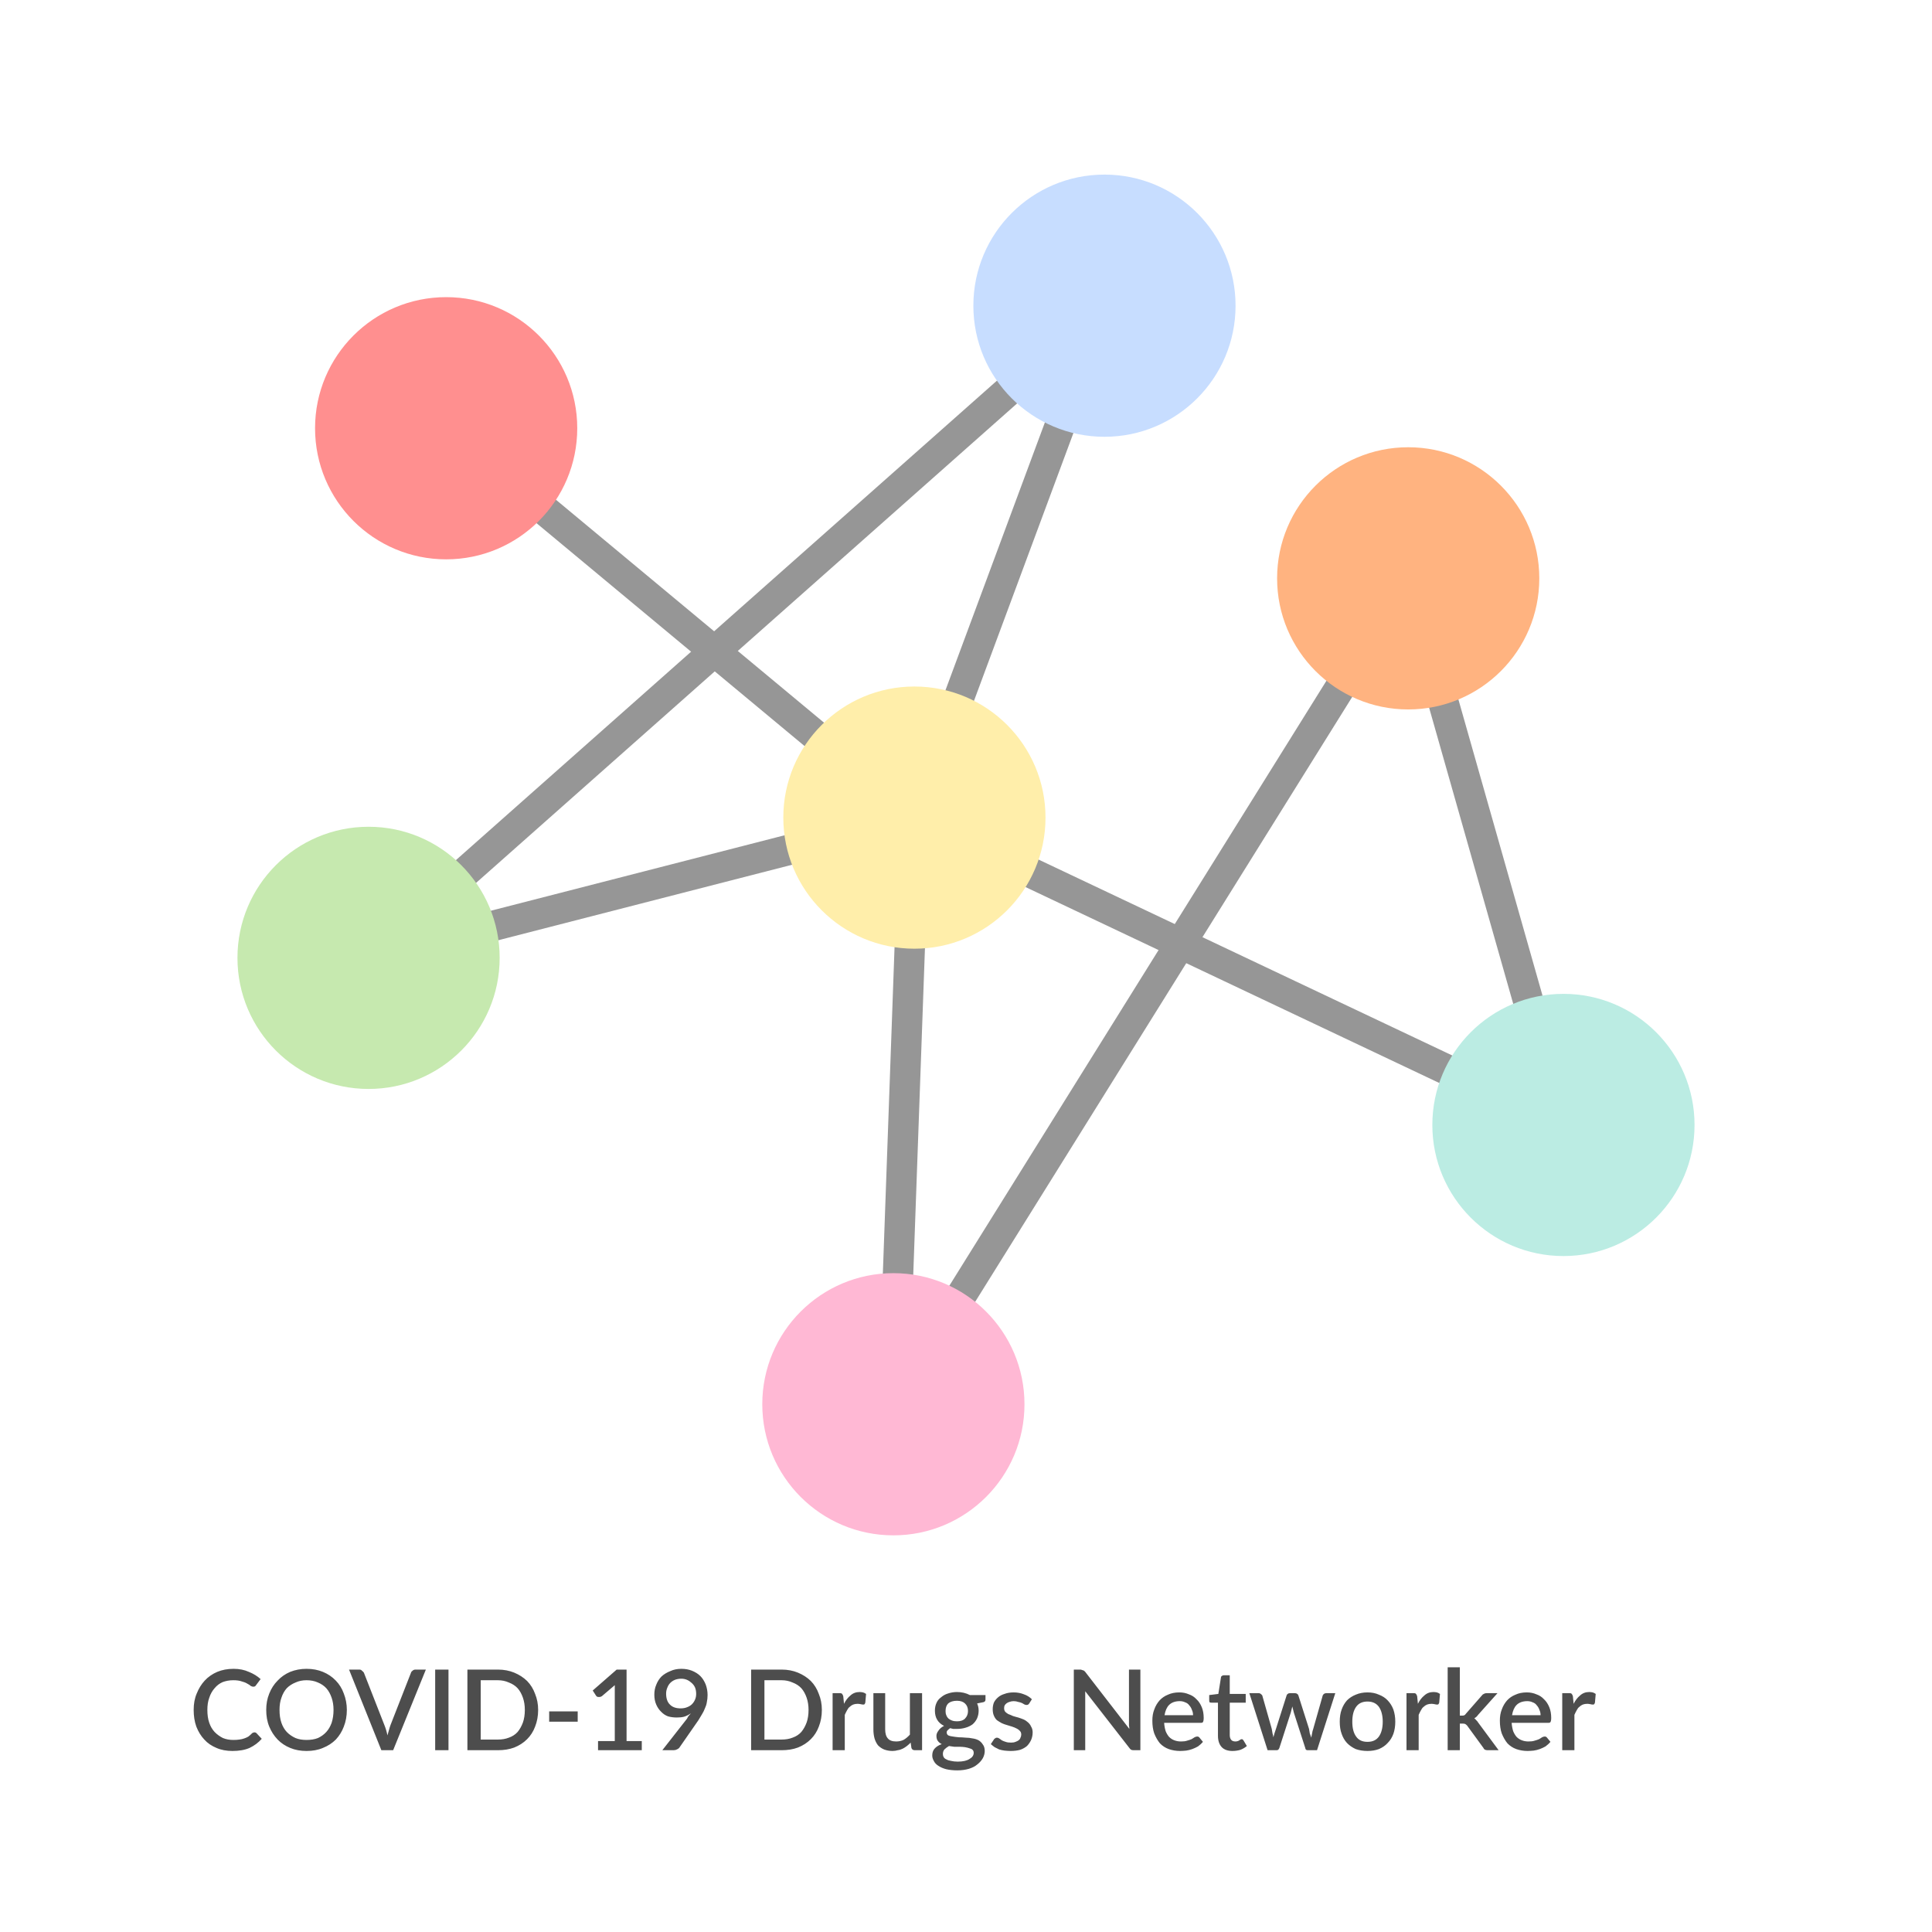
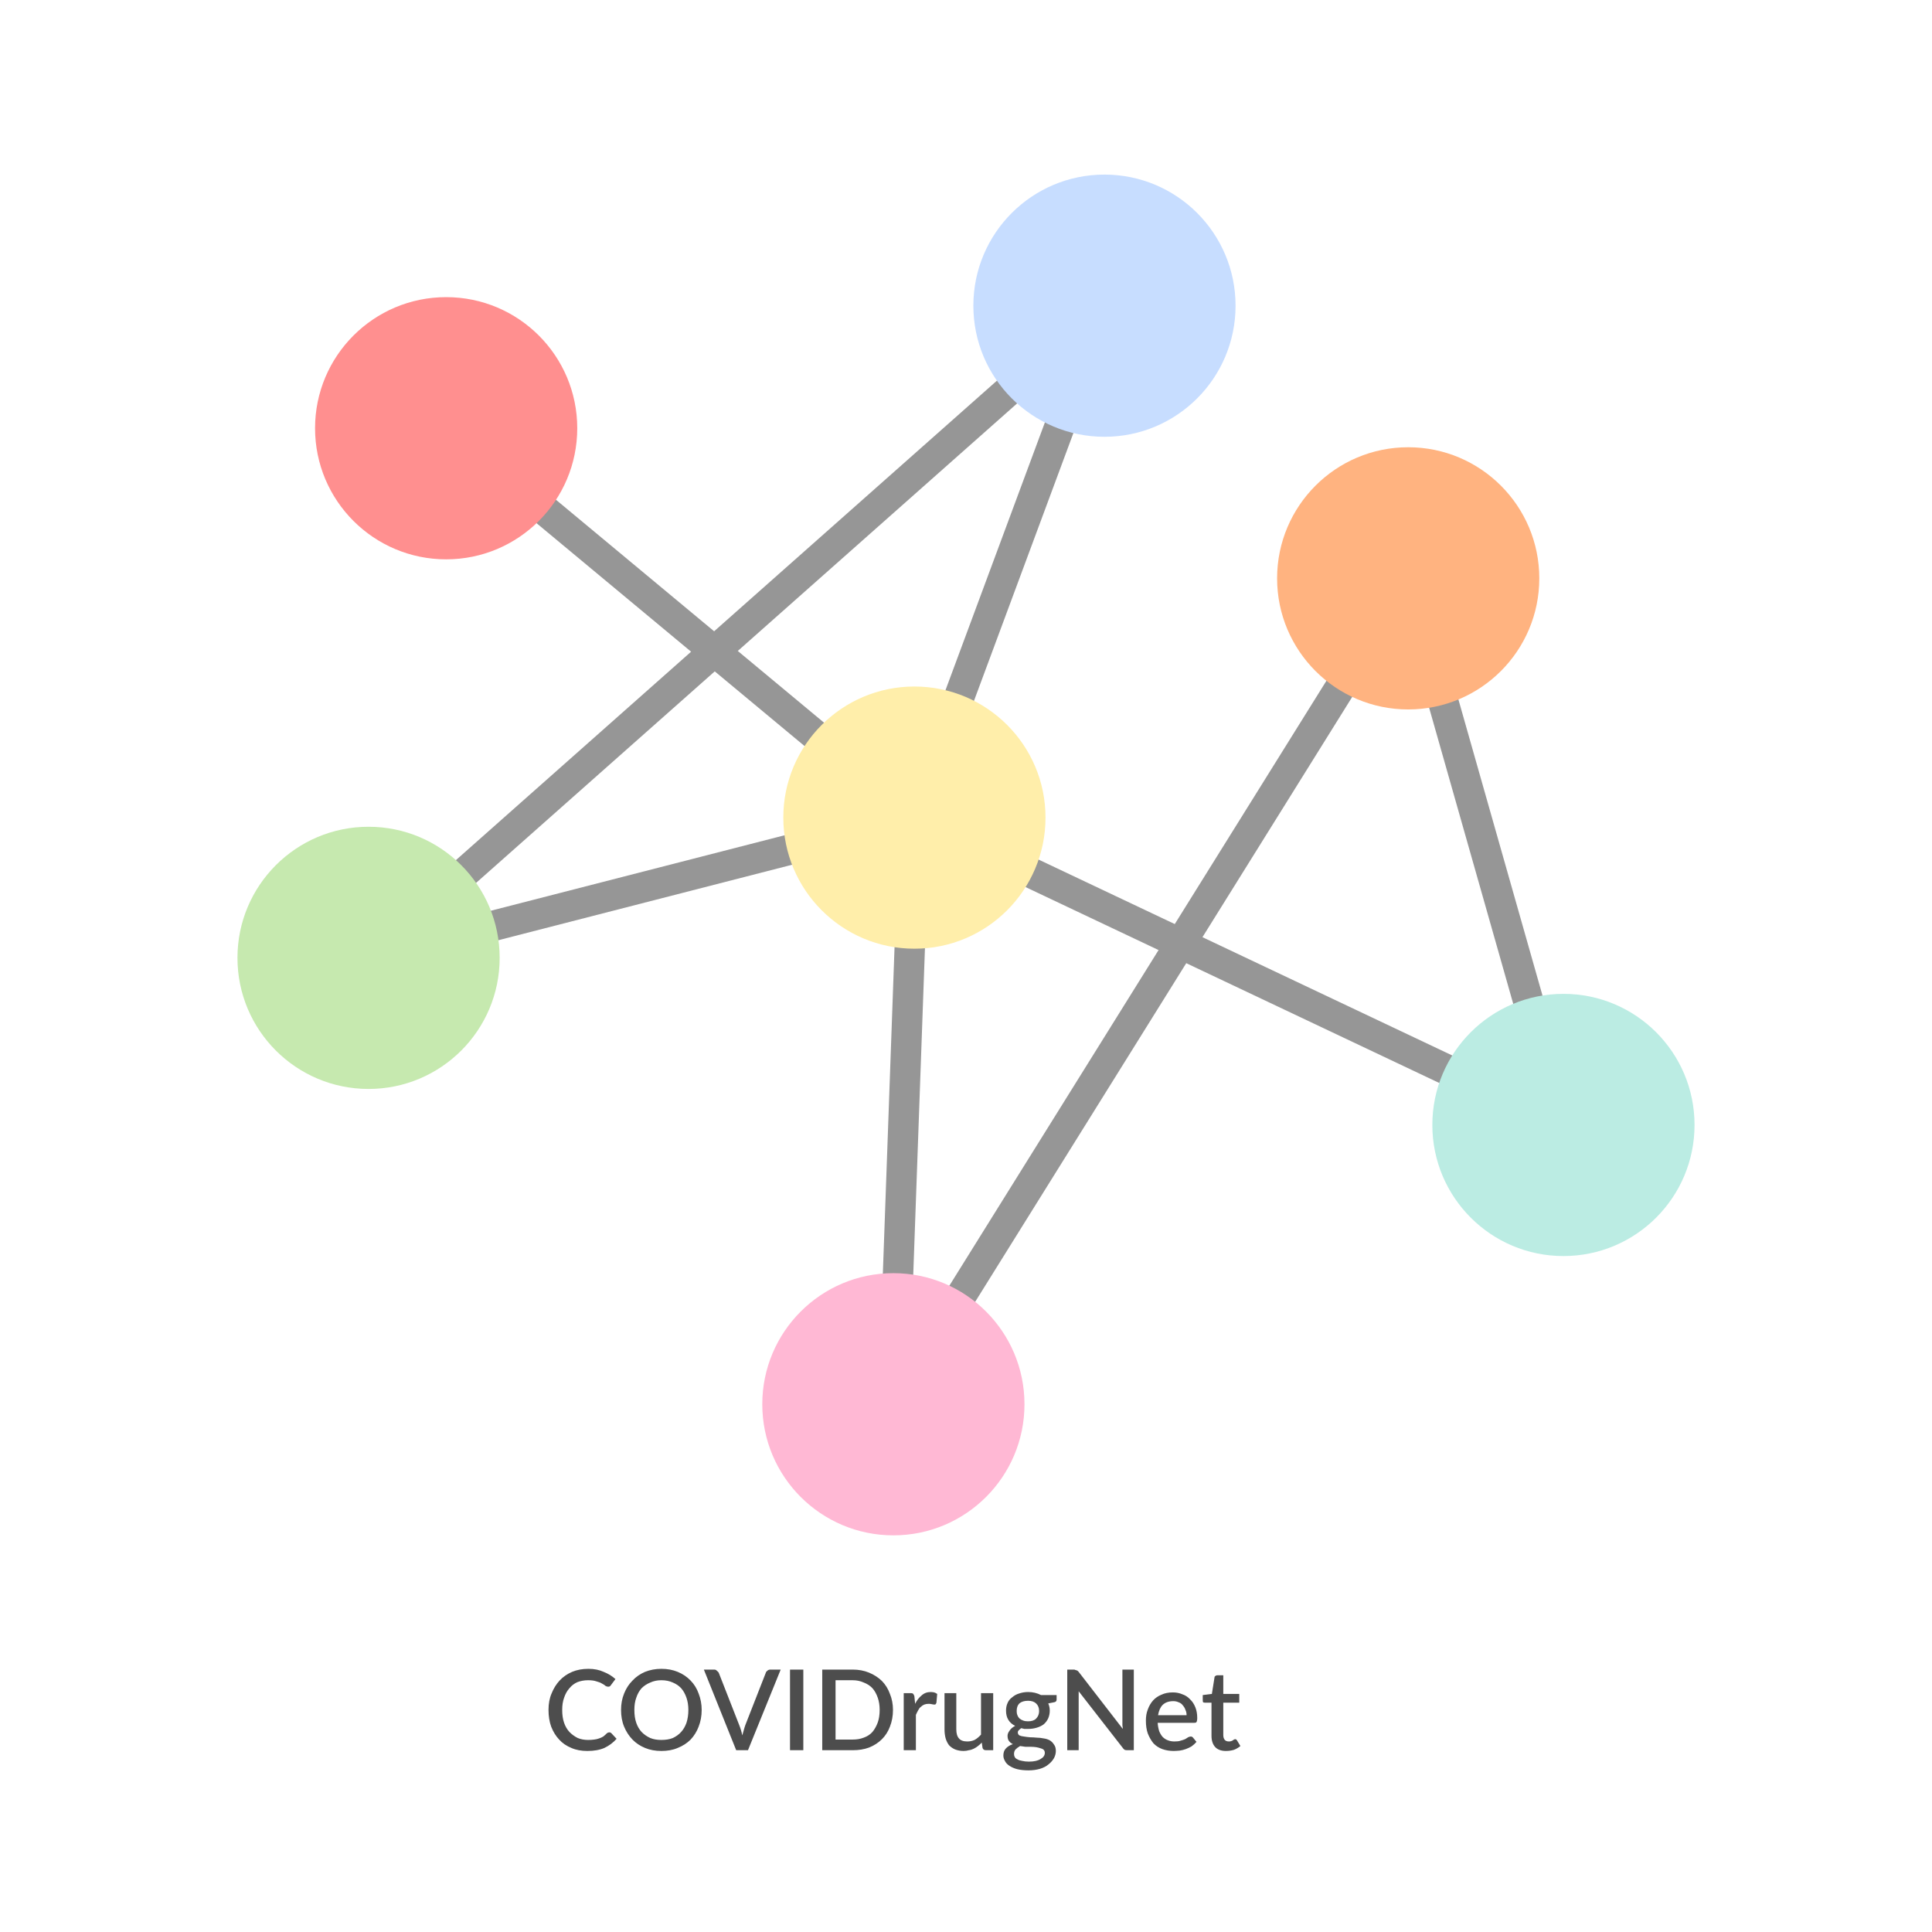
<svg xmlns="http://www.w3.org/2000/svg" width="300" height="300" viewBox="0 0 79.375 79.375" version="1.1" id="svg8">
  <defs id="defs2">
    </defs>
  <g id="layer1">
-     <path style="fill:none;fill-rule:evenodd;stroke:#969696;stroke-width:1.25;stroke-linecap:butt;stroke-linejoin:miter;stroke-miterlimit:4;stroke-dasharray:none;stroke-opacity:1" d="m 36.704,57.693 0.864,-24.102" id="path1553" />
-     <path style="fill:none;fill-rule:evenodd;stroke:#969696;stroke-width:1.25;stroke-linecap:butt;stroke-linejoin:miter;stroke-miterlimit:4;stroke-dasharray:none;stroke-opacity:1" d="M 15.142,39.353 37.568,33.591" id="path1533" />
-     <path style="fill:none;fill-rule:evenodd;stroke:#969696;stroke-width:1.25;stroke-linecap:butt;stroke-linejoin:miter;stroke-miterlimit:4;stroke-dasharray:none;stroke-opacity:1" d="M 37.568,33.591 64.233,46.218" id="path1529" />
-     <path style="fill:none;fill-rule:evenodd;stroke:#969696;stroke-width:1.25;stroke-linecap:butt;stroke-linejoin:miter;stroke-miterlimit:4;stroke-dasharray:none;stroke-opacity:1" d="M 15.142,39.353 45.376,12.559" id="path1537" />
-     <path style="fill:none;fill-rule:evenodd;stroke:#969696;stroke-width:1.25;stroke-linecap:butt;stroke-linejoin:miter;stroke-miterlimit:4;stroke-dasharray:none;stroke-opacity:1" d="m 57.855,23.761 6.378,22.457" id="path1541" />
-     <path style="fill:none;fill-rule:evenodd;stroke:#969696;stroke-width:1.25;stroke-linecap:butt;stroke-linejoin:miter;stroke-miterlimit:4;stroke-dasharray:none;stroke-opacity:1" d="M 57.855,23.761 36.704,57.693" id="path1545" />
-     <path style="fill:none;fill-rule:evenodd;stroke:#969696;stroke-width:1.25;stroke-linecap:butt;stroke-linejoin:miter;stroke-miterlimit:4;stroke-dasharray:none;stroke-opacity:1" d="M 45.376,12.559 37.568,33.591" id="path1549" />
-     <path style="fill:none;fill-rule:evenodd;stroke:#969696;stroke-width:1.25;stroke-linecap:butt;stroke-linejoin:miter;stroke-miterlimit:4;stroke-dasharray:none;stroke-opacity:1" d="M 18.33,17.594 37.568,33.591" id="path1525" />
-     <circle style="fill:#ff8f8f;fill-opacity:1;stroke:none;stroke-width:13.111;stroke-miterlimit:4;stroke-dasharray:none;stroke-opacity:1" id="path1511" cx="18.33" cy="17.594" r="5.386" />
-     <circle style="fill:#ffb380;fill-opacity:1;stroke:none;stroke-width:13.111;stroke-miterlimit:4;stroke-dasharray:none;stroke-opacity:1" id="circle1513" cx="57.855" cy="23.761" r="5.386" />
-     <circle style="fill:#c6e9af;fill-opacity:1;stroke:none;stroke-width:13.111;stroke-miterlimit:4;stroke-dasharray:none;stroke-opacity:1" id="circle1515" cx="15.142" cy="39.353" r="5.386" />
-     <circle style="fill:#bbece3;fill-opacity:1;stroke:none;stroke-width:13.111;stroke-miterlimit:4;stroke-dasharray:none;stroke-opacity:1" id="circle1517" cx="64.233" cy="46.218" r="5.386" />
-     <circle style="fill:#ffeeaa;fill-opacity:1;stroke:none;stroke-width:13.111;stroke-miterlimit:4;stroke-dasharray:none;stroke-opacity:1" id="circle1519" cx="37.568" cy="33.591" r="5.386" />
-     <circle style="fill:#c7ddff;fill-opacity:1;stroke:none;stroke-width:13.111;stroke-miterlimit:4;stroke-dasharray:none;stroke-opacity:1" id="circle1523" cx="45.376" cy="12.559" r="5.386" />
    <text xml:space="preserve" style="font-style:normal;font-variant:normal;font-weight:normal;font-stretch:normal;font-size:4.586px;line-height:125%;font-family:LATO;-inkscape-font-specification:LATO;text-align:center;letter-spacing:0px;word-spacing:0px;text-anchor:middle;fill:#000000;fill-opacity:1;stroke:none;stroke-width:0.265px;stroke-linecap:butt;stroke-linejoin:miter;stroke-opacity:1" x="39.607" y="71.904" id="text1609">
-       <tspan x="39.607" y="71.904" style="font-style:normal;font-variant:normal;font-weight:600;font-stretch:normal;font-size:4.586px;font-family:LATO;-inkscape-font-specification:'LATO Semi-Bold';text-align:center;text-anchor:middle;fill:#4d4d4d;fill-opacity:1;stroke-width:0.265px" id="tspan1607">COVID-19 Drugs Networker</tspan>
+       <tspan x="39.607" y="71.904" style="font-style:normal;font-variant:normal;font-weight:600;font-stretch:normal;font-size:4.586px;font-family:LATO;-inkscape-font-specification:'LATO Semi-Bold';text-align:center;text-anchor:middle;fill:#4d4d4d;fill-opacity:1;stroke-width:0.265px" id="tspan1607">COVIDrugNet</tspan>
    </text>
-     <circle style="fill:#ffb8d4;fill-opacity:1;stroke:none;stroke-width:13.111;stroke-miterlimit:4;stroke-dasharray:none;stroke-opacity:1" id="circle1521" cx="36.704" cy="57.693" r="5.386" />
+     <g id="g902">
+       <path style="fill:none;fill-rule:evenodd;stroke:#969696;stroke-width:1.25;stroke-linecap:butt;stroke-linejoin:miter;stroke-miterlimit:4;stroke-dasharray:none;stroke-opacity:1" d="m 36.704,57.693 0.864,-24.102" id="path1553" />
+       <path style="fill:none;fill-rule:evenodd;stroke:#969696;stroke-width:1.25;stroke-linecap:butt;stroke-linejoin:miter;stroke-miterlimit:4;stroke-dasharray:none;stroke-opacity:1" d="M 15.142,39.353 37.568,33.591" id="path1533" />
+       <path style="fill:none;fill-rule:evenodd;stroke:#969696;stroke-width:1.25;stroke-linecap:butt;stroke-linejoin:miter;stroke-miterlimit:4;stroke-dasharray:none;stroke-opacity:1" d="M 37.568,33.591 64.233,46.218" id="path1529" />
+       <path style="fill:none;fill-rule:evenodd;stroke:#969696;stroke-width:1.25;stroke-linecap:butt;stroke-linejoin:miter;stroke-miterlimit:4;stroke-dasharray:none;stroke-opacity:1" d="M 15.142,39.353 45.376,12.559" id="path1537" />
+       <path style="fill:none;fill-rule:evenodd;stroke:#969696;stroke-width:1.25;stroke-linecap:butt;stroke-linejoin:miter;stroke-miterlimit:4;stroke-dasharray:none;stroke-opacity:1" d="m 57.855,23.761 6.378,22.457" id="path1541" />
+       <path style="fill:none;fill-rule:evenodd;stroke:#969696;stroke-width:1.25;stroke-linecap:butt;stroke-linejoin:miter;stroke-miterlimit:4;stroke-dasharray:none;stroke-opacity:1" d="M 57.855,23.761 36.704,57.693" id="path1545" />
+       <path style="fill:none;fill-rule:evenodd;stroke:#969696;stroke-width:1.25;stroke-linecap:butt;stroke-linejoin:miter;stroke-miterlimit:4;stroke-dasharray:none;stroke-opacity:1" d="M 45.376,12.559 37.568,33.591" id="path1549" />
+       <path style="fill:none;fill-rule:evenodd;stroke:#969696;stroke-width:1.25;stroke-linecap:butt;stroke-linejoin:miter;stroke-miterlimit:4;stroke-dasharray:none;stroke-opacity:1" d="M 18.33,17.594 37.568,33.591" id="path1525" />
+       <circle style="fill:#ff8f8f;fill-opacity:1;stroke:none;stroke-width:13.111;stroke-miterlimit:4;stroke-dasharray:none;stroke-opacity:1" id="path1511" cx="18.33" cy="17.594" r="5.386" />
+       <circle style="fill:#ffb380;fill-opacity:1;stroke:none;stroke-width:13.111;stroke-miterlimit:4;stroke-dasharray:none;stroke-opacity:1" id="circle1513" cx="57.855" cy="23.761" r="5.386" />
+       <circle style="fill:#c6e9af;fill-opacity:1;stroke:none;stroke-width:13.111;stroke-miterlimit:4;stroke-dasharray:none;stroke-opacity:1" id="circle1515" cx="15.142" cy="39.353" r="5.386" />
+       <circle style="fill:#bbece3;fill-opacity:1;stroke:none;stroke-width:13.111;stroke-miterlimit:4;stroke-dasharray:none;stroke-opacity:1" id="circle1517" cx="64.233" cy="46.218" r="5.386" />
+       <circle style="fill:#ffeeaa;fill-opacity:1;stroke:none;stroke-width:13.111;stroke-miterlimit:4;stroke-dasharray:none;stroke-opacity:1" id="circle1519" cx="37.568" cy="33.591" r="5.386" />
+       <circle style="fill:#c7ddff;fill-opacity:1;stroke:none;stroke-width:13.111;stroke-miterlimit:4;stroke-dasharray:none;stroke-opacity:1" id="circle1523" cx="45.376" cy="12.559" r="5.386" />
+       <circle style="fill:#ffb8d4;fill-opacity:1;stroke:none;stroke-width:13.111;stroke-miterlimit:4;stroke-dasharray:none;stroke-opacity:1" id="circle1521" cx="36.704" cy="57.693" r="5.386" />
+     </g>
  </g>
</svg>
